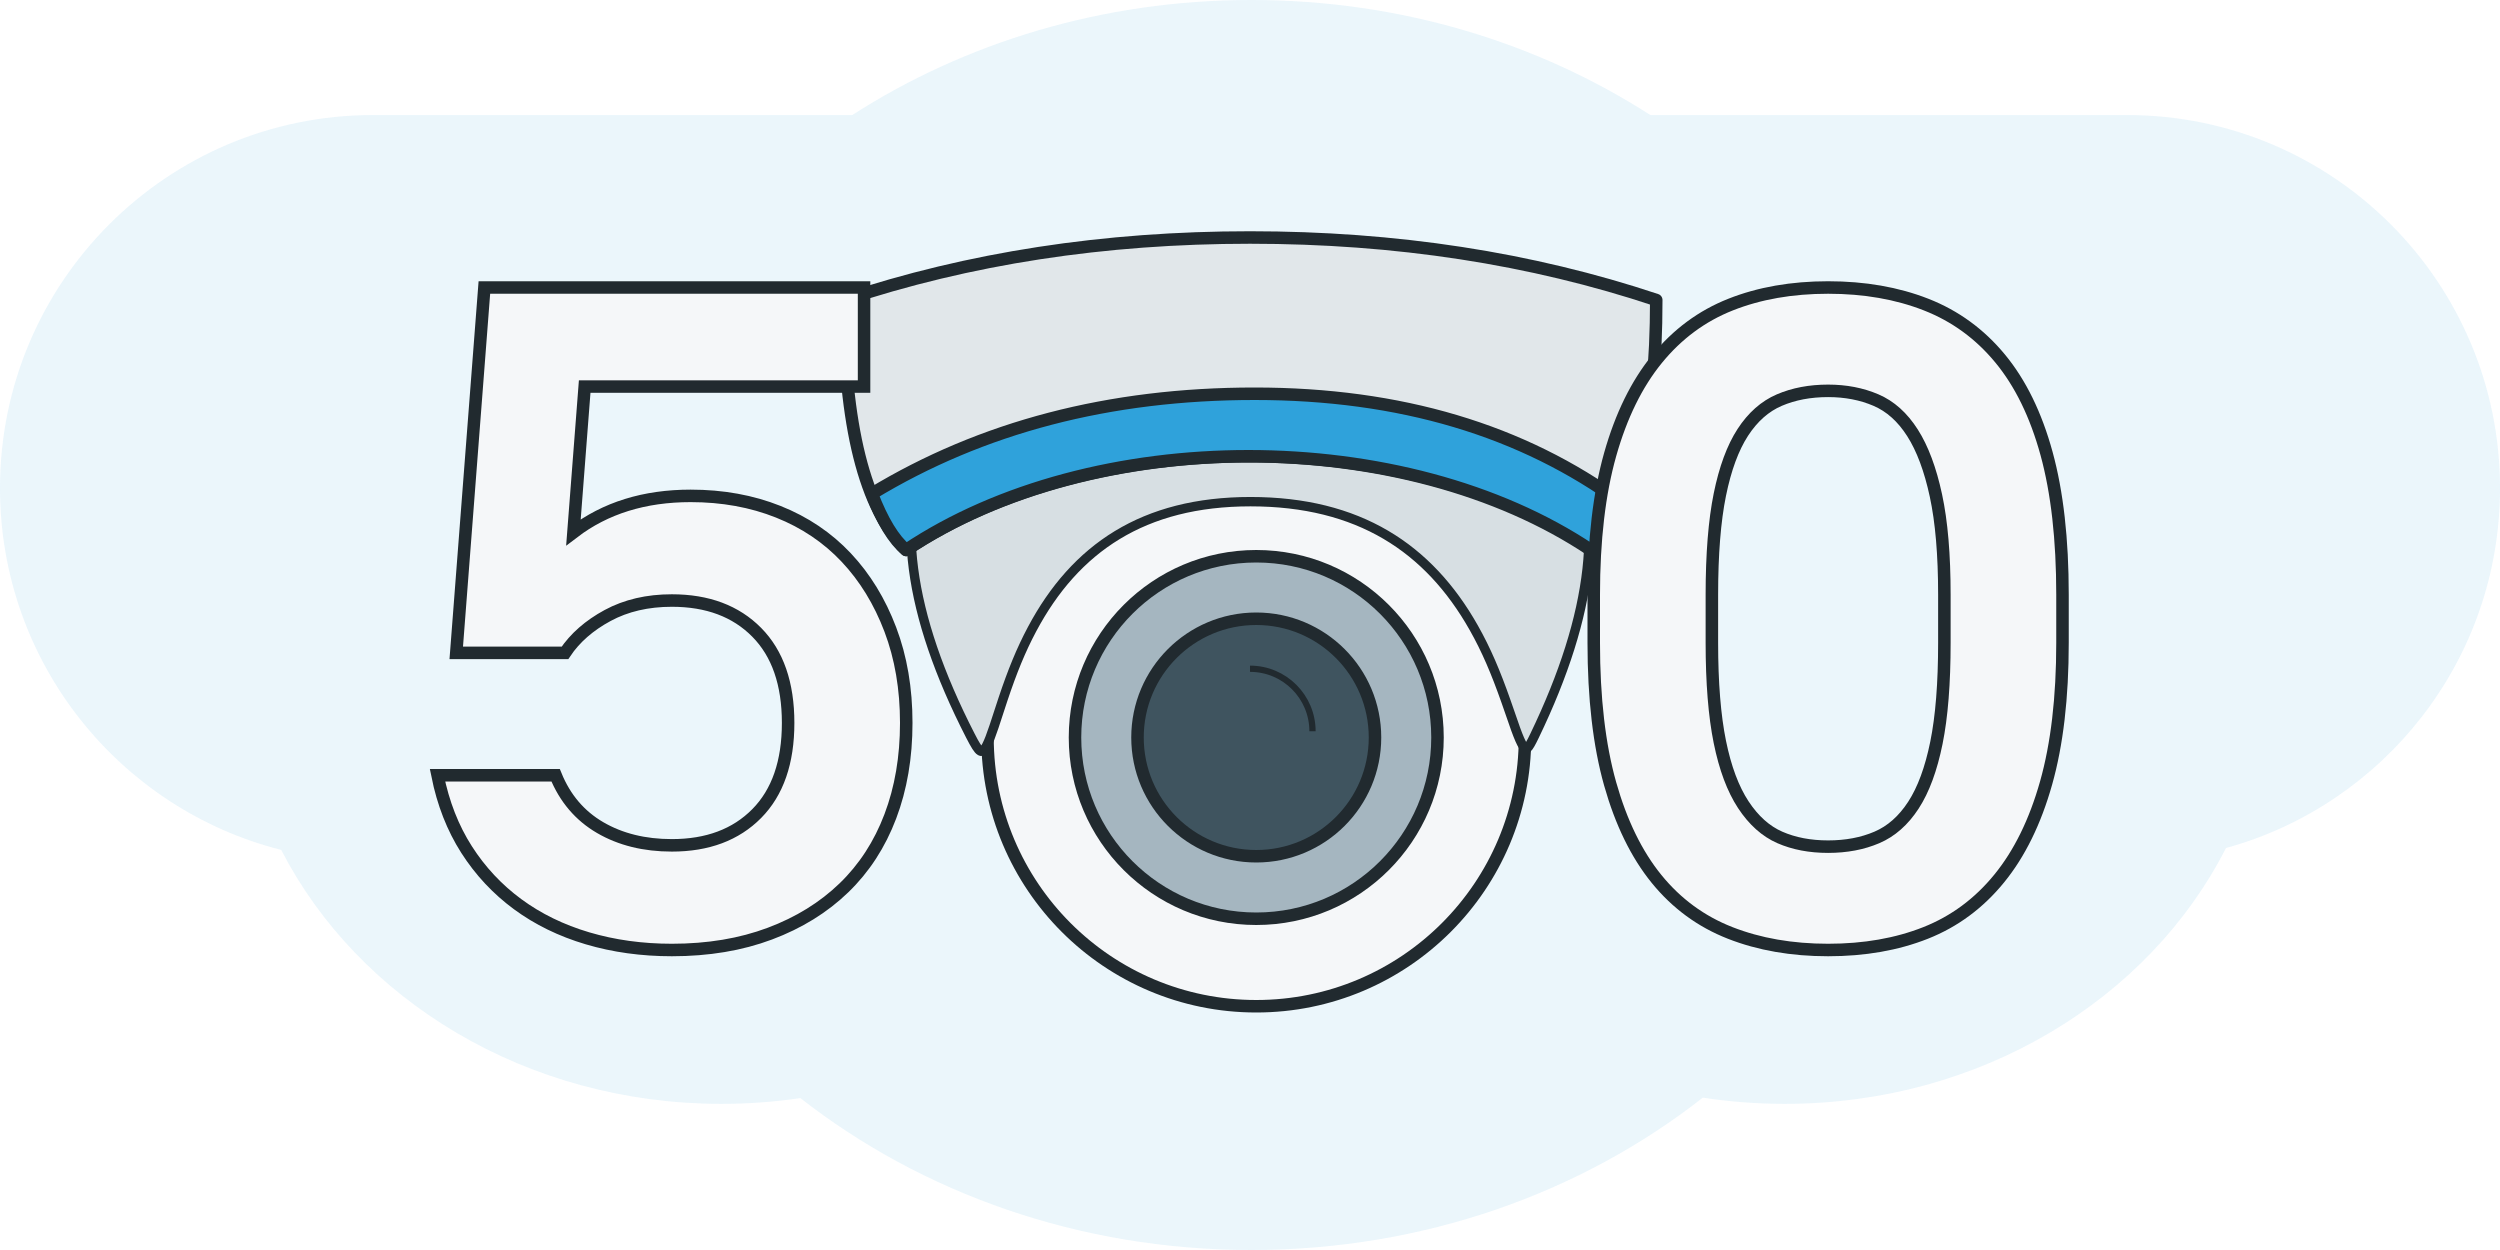
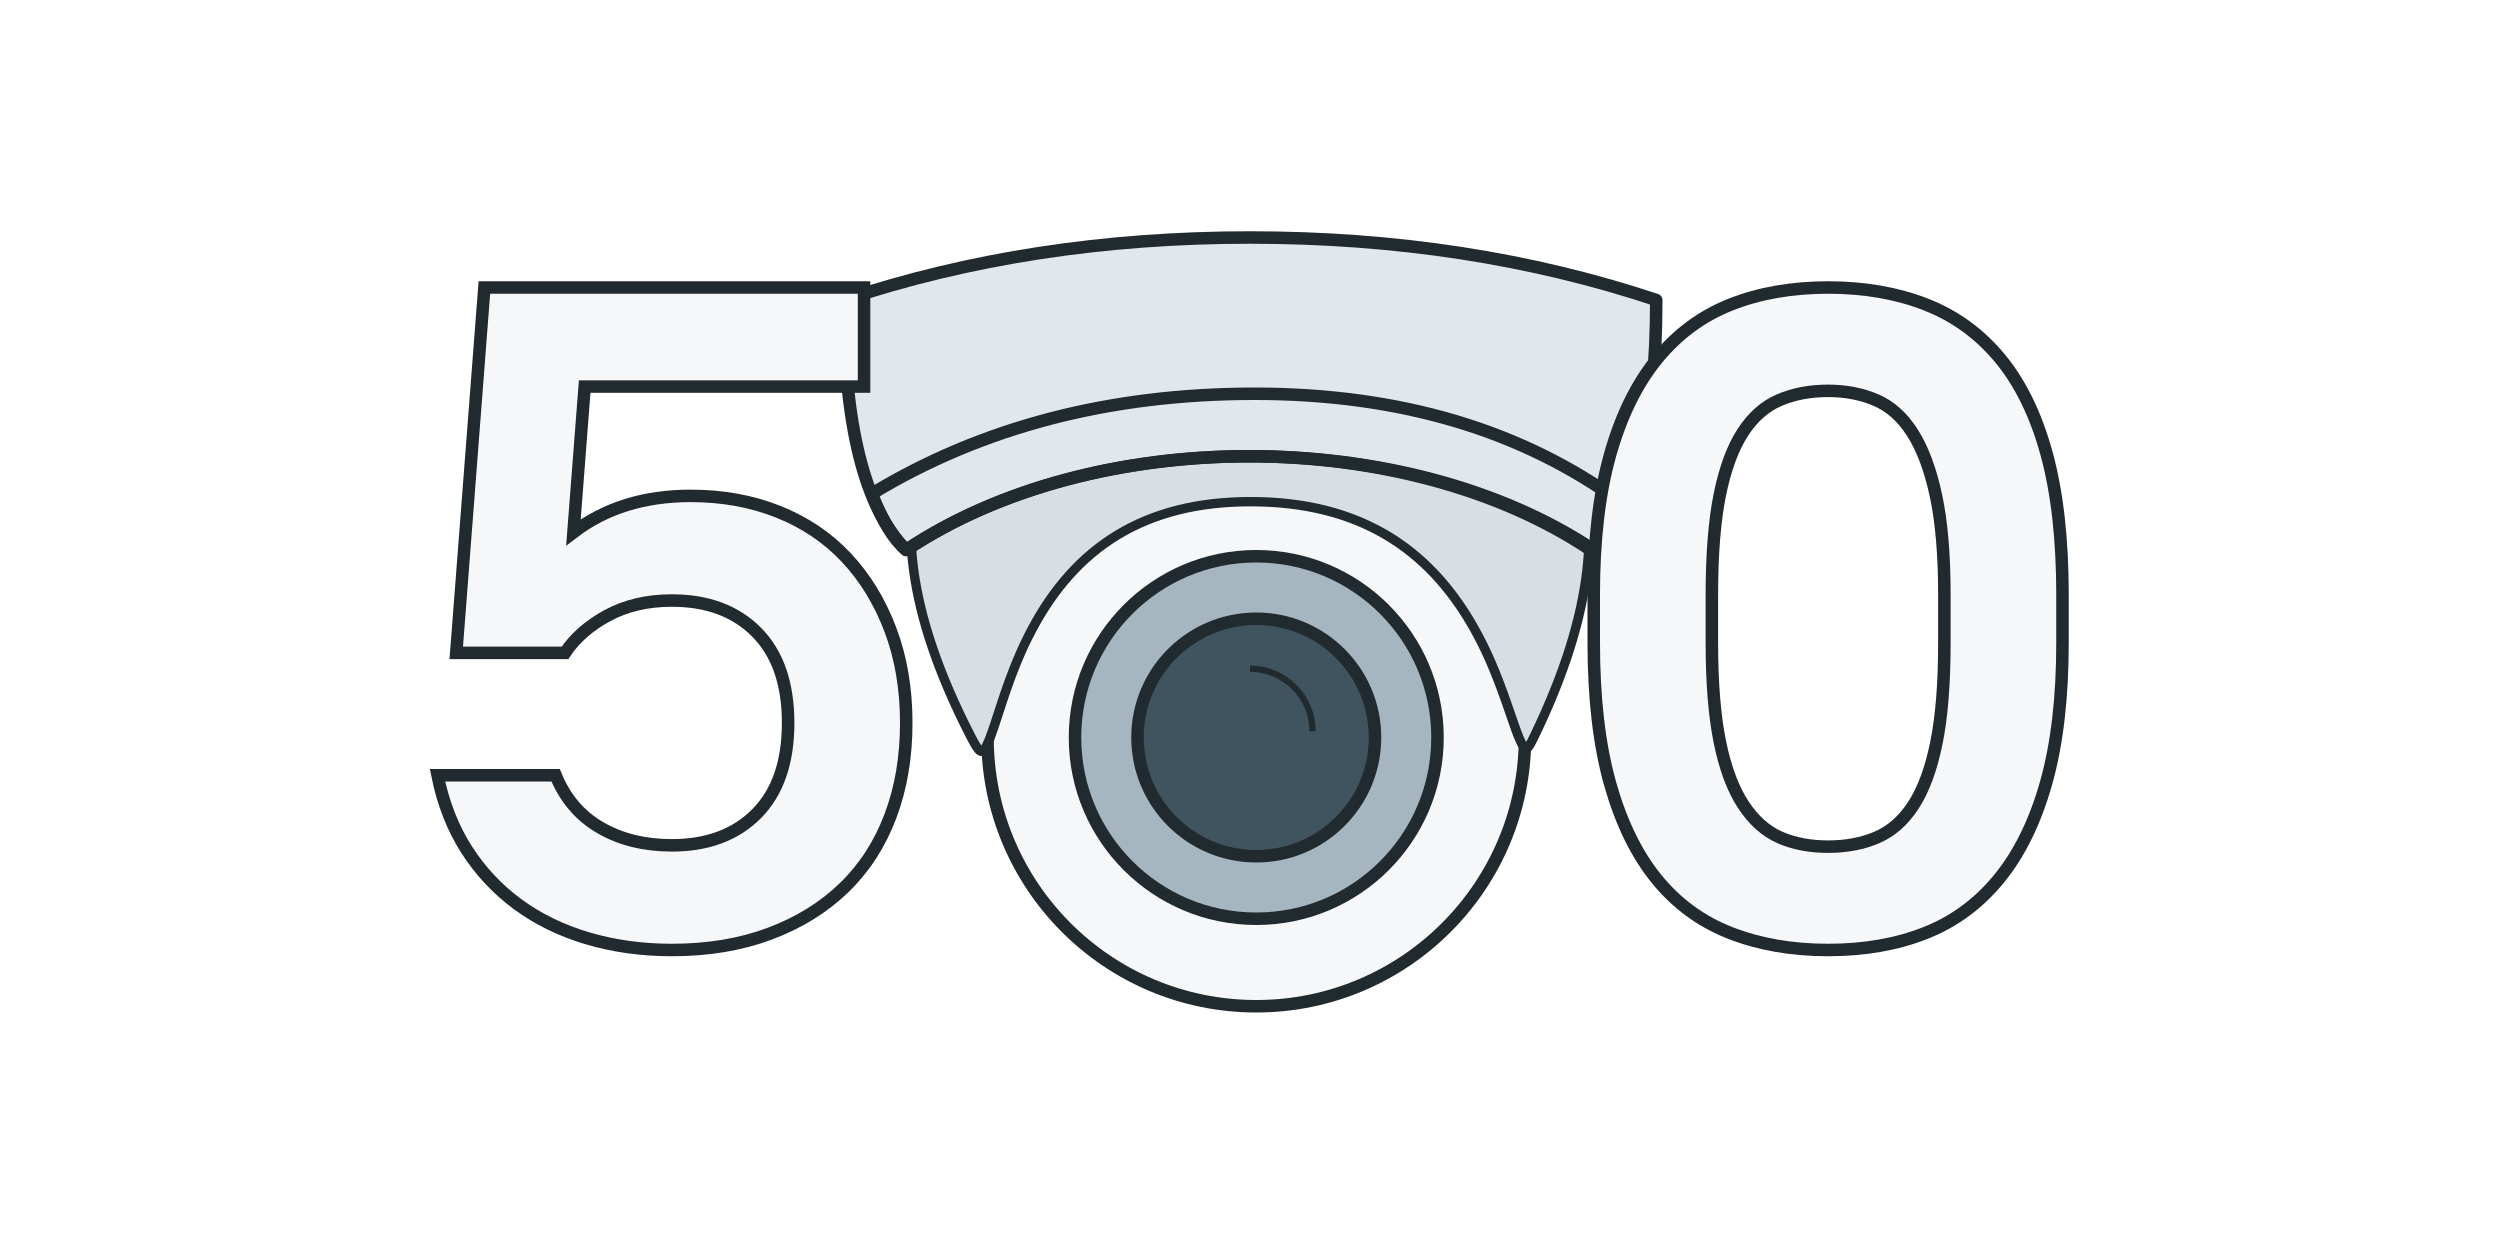
<svg xmlns="http://www.w3.org/2000/svg" width="400px" height="200px" viewBox="0 0 400 200" version="1.1">
  <g id="Cloud/Placeholders/500" stroke="none" stroke-width="1" fill="none" fill-rule="evenodd">
-     <path d="M200.211,0 C223.999,0 246.029,6.815 264.053,18.406 L340.299,18.408 C373.271,18.408 400,45.137 400,78.109 C400,105.592 381.43,128.738 356.153,135.683 C343.895,159.839 316.901,176.617 285.572,176.617 C281.1,176.617 276.717,176.275 272.452,175.619 C253.093,190.809 227.837,200 200.211,200 C172.63,200 147.411,190.839 128.061,175.692 C123.949,176.3 119.727,176.617 115.423,176.617 C84.225,176.617 57.327,159.979 44.996,135.986 C19.135,129.436 3.41650556e-15,106.007 0,78.109 C-4.03793284e-15,45.137 26.729,18.408 59.701,18.408 L136.369,18.406 C154.392,6.815 176.423,0 200.211,0 Z" id="Cloud" class="brand_element" fill="#2EA2DB" opacity="0.1" />
+     <path d="M200.211,0 C223.999,0 246.029,6.815 264.053,18.406 L340.299,18.408 C373.271,18.408 400,45.137 400,78.109 C400,105.592 381.43,128.738 356.153,135.683 C343.895,159.839 316.901,176.617 285.572,176.617 C281.1,176.617 276.717,176.275 272.452,175.619 C253.093,190.809 227.837,200 200.211,200 C172.63,200 147.411,190.839 128.061,175.692 C123.949,176.3 119.727,176.617 115.423,176.617 C84.225,176.617 57.327,159.979 44.996,135.986 C19.135,129.436 3.41650556e-15,106.007 0,78.109 C-4.03793284e-15,45.137 26.729,18.408 59.701,18.408 L136.369,18.406 C154.392,6.815 176.423,0 200.211,0 Z" id="Cloud" fill="class='brand_elementB" opacity="0.1" />
    <circle id="Oval" stroke="#212A2F" stroke-width="2" fill="#F5F7F9" cx="201" cy="118" r="43" />
    <circle id="Oval" stroke="#212A2F" stroke-width="2" fill="#A5B6C0" cx="201" cy="118" r="29" />
    <circle id="Oval" stroke="#212A2F" stroke-width="2" fill="#3F545F" cx="201" cy="118" r="19" />
    <path d="M210,117 C210,111.477 205.523,107 200,107" id="Path" stroke="#212A2F" />
    <path d="M148.998,69.75 C143.136,82.13 145.2,98.111 155.269,117.725 C156.783,120.674 157.111,120.777 157.876,119.265 C158.211,118.603 158.566,117.676 159.046,116.246 C159.244,115.657 160.203,112.698 160.498,111.817 C161.953,107.47 163.335,104.04 165.137,100.656 C172.025,87.724 182.936,80.267 200.078,80.267 C217.367,80.267 228.576,87.656 235.796,100.43 C237.807,103.987 239.317,107.552 240.941,112.167 C241.114,112.659 242.219,115.873 242.498,116.639 C242.991,117.994 243.363,118.848 243.701,119.373 C244.188,120.127 244.425,120.01 245.519,117.742 C254.979,98.125 256.736,82.138 250.864,69.75 L148.998,69.75 Z" id="Rectangle" stroke="#212A2F" stroke-width="1.5" fill="#D7DFE3" />
    <path d="M135,48 C155,41.333 176.667,38 200,38 C223.333,38 245,41.333 265,48 C265,68 261.667,81.333 255,88 C225,68 175,68 145,88 C138.333,81.333 135,68 135,48 Z" id="Path-5" stroke="#212A2F" stroke-width="2" fill="#E1E7EA" stroke-linejoin="round" />
-     <path d="M139.5,79 C157.093,68.333 177.508,63 200.745,63 C223.981,63 243.566,68.833 259.5,80.5 C259.168,82.167 257.508,84.667 254.521,88 C224.645,68 174.853,68 144.977,88 C142.985,86.333 141.16,83.333 139.5,79 Z" id="Path-5" class="brand_element" stroke="#212A2F" stroke-width="2" fill="#2FA2DB" stroke-linejoin="round" />
+     <path d="M139.5,79 C157.093,68.333 177.508,63 200.745,63 C223.981,63 243.566,68.833 259.5,80.5 C259.168,82.167 257.508,84.667 254.521,88 C224.645,68 174.853,68 144.977,88 C142.985,86.333 141.16,83.333 139.5,79 Z" id="Path-5" stroke="#212A2F" stroke-width="2" fill="class='brand_element" stroke-linejoin="round" />
    <path d="M77.5,46 L138.25,46 L138.25,61.848 L93.55,61.848 L91.75,85.171 C96.85,81.283 103.1,79.34 110.5,79.34 C115.6,79.34 120.275,80.187 124.525,81.882 C128.775,83.576 132.4,86.018 135.4,89.207 C138.4,92.397 140.75,96.234 142.45,100.719 C144.15,105.205 145,110.188 145,115.67 C145,121.152 144.15,126.135 142.45,130.621 C140.75,135.106 138.275,138.918 135.025,142.058 C131.775,145.197 127.825,147.639 123.175,149.384 C118.525,151.128 113.3,152 107.5,152 C102.7,152 98.2,151.377 94,150.131 C89.8,148.885 86.075,147.066 82.825,144.674 C79.575,142.282 76.85,139.367 74.65,135.928 C72.45,132.489 70.9,128.528 70,124.042 L88.9,124.042 C90.4,127.73 92.775,130.521 96.025,132.415 C99.275,134.308 103.1,135.255 107.5,135.255 C113.2,135.255 117.725,133.561 121.075,130.172 C124.425,126.783 126.1,121.949 126.1,115.67 C126.1,109.391 124.425,104.557 121.075,101.168 C117.725,97.779 113.2,96.085 107.5,96.085 C103.6,96.085 100.175,96.882 97.225,98.477 C94.275,100.071 92,102.065 90.4,104.457 L73,104.457 L77.5,46 Z" id="5" stroke="#212A2F" stroke-width="2" fill="#F5F7F9" fill-rule="nonzero" />
    <path d="M292.5,46 C298.3,46 303.525,46.91 308.175,48.731 C312.825,50.552 316.775,53.431 320.025,57.368 C323.275,61.305 325.75,66.373 327.45,72.574 C329.15,78.774 330,86.304 330,95.162 L330,102.838 C330,111.598 329.125,119.078 327.375,125.279 C325.625,131.479 323.125,136.572 319.875,140.558 C316.625,144.545 312.7,147.448 308.1,149.269 C303.5,151.09 298.3,152 292.5,152 C286.7,152 281.475,151.09 276.825,149.269 C272.175,147.448 268.25,144.569 265.05,140.632 C261.85,136.695 259.375,131.627 257.625,125.426 C255.875,119.226 255,111.696 255,102.838 L255,95.162 C255,86.402 255.875,78.922 257.625,72.721 C259.375,66.521 261.875,61.428 265.125,57.442 C268.375,53.455 272.3,50.552 276.9,48.731 C281.5,46.91 286.7,46 292.5,46 Z M292.5,62.535 C289.6,62.535 287,63.027 284.7,64.011 C282.4,64.995 280.45,66.718 278.85,69.178 C277.25,71.639 276.025,74.961 275.175,79.143 C274.325,83.326 273.9,88.666 273.9,95.162 L273.9,95.162 L273.9,102.838 C273.9,109.236 274.325,114.526 275.175,118.709 C276.025,122.892 277.275,126.238 278.925,128.748 C280.575,131.258 282.525,133.005 284.775,133.989 C287.025,134.973 289.6,135.465 292.5,135.465 C295.4,135.465 298,134.973 300.3,133.989 C302.6,133.005 304.55,131.282 306.15,128.822 C307.75,126.361 308.975,123.039 309.825,118.857 C310.675,114.674 311.1,109.334 311.1,102.838 L311.1,102.838 L311.1,95.162 C311.1,88.764 310.65,83.474 309.75,79.291 C308.85,75.108 307.6,71.762 306,69.252 C304.4,66.742 302.45,64.995 300.15,64.011 C297.85,63.027 295.3,62.535 292.5,62.535 Z" id="0" stroke="#212A2F" stroke-width="2" fill="#F5F7F9" fill-rule="nonzero" />
  </g>
</svg>
